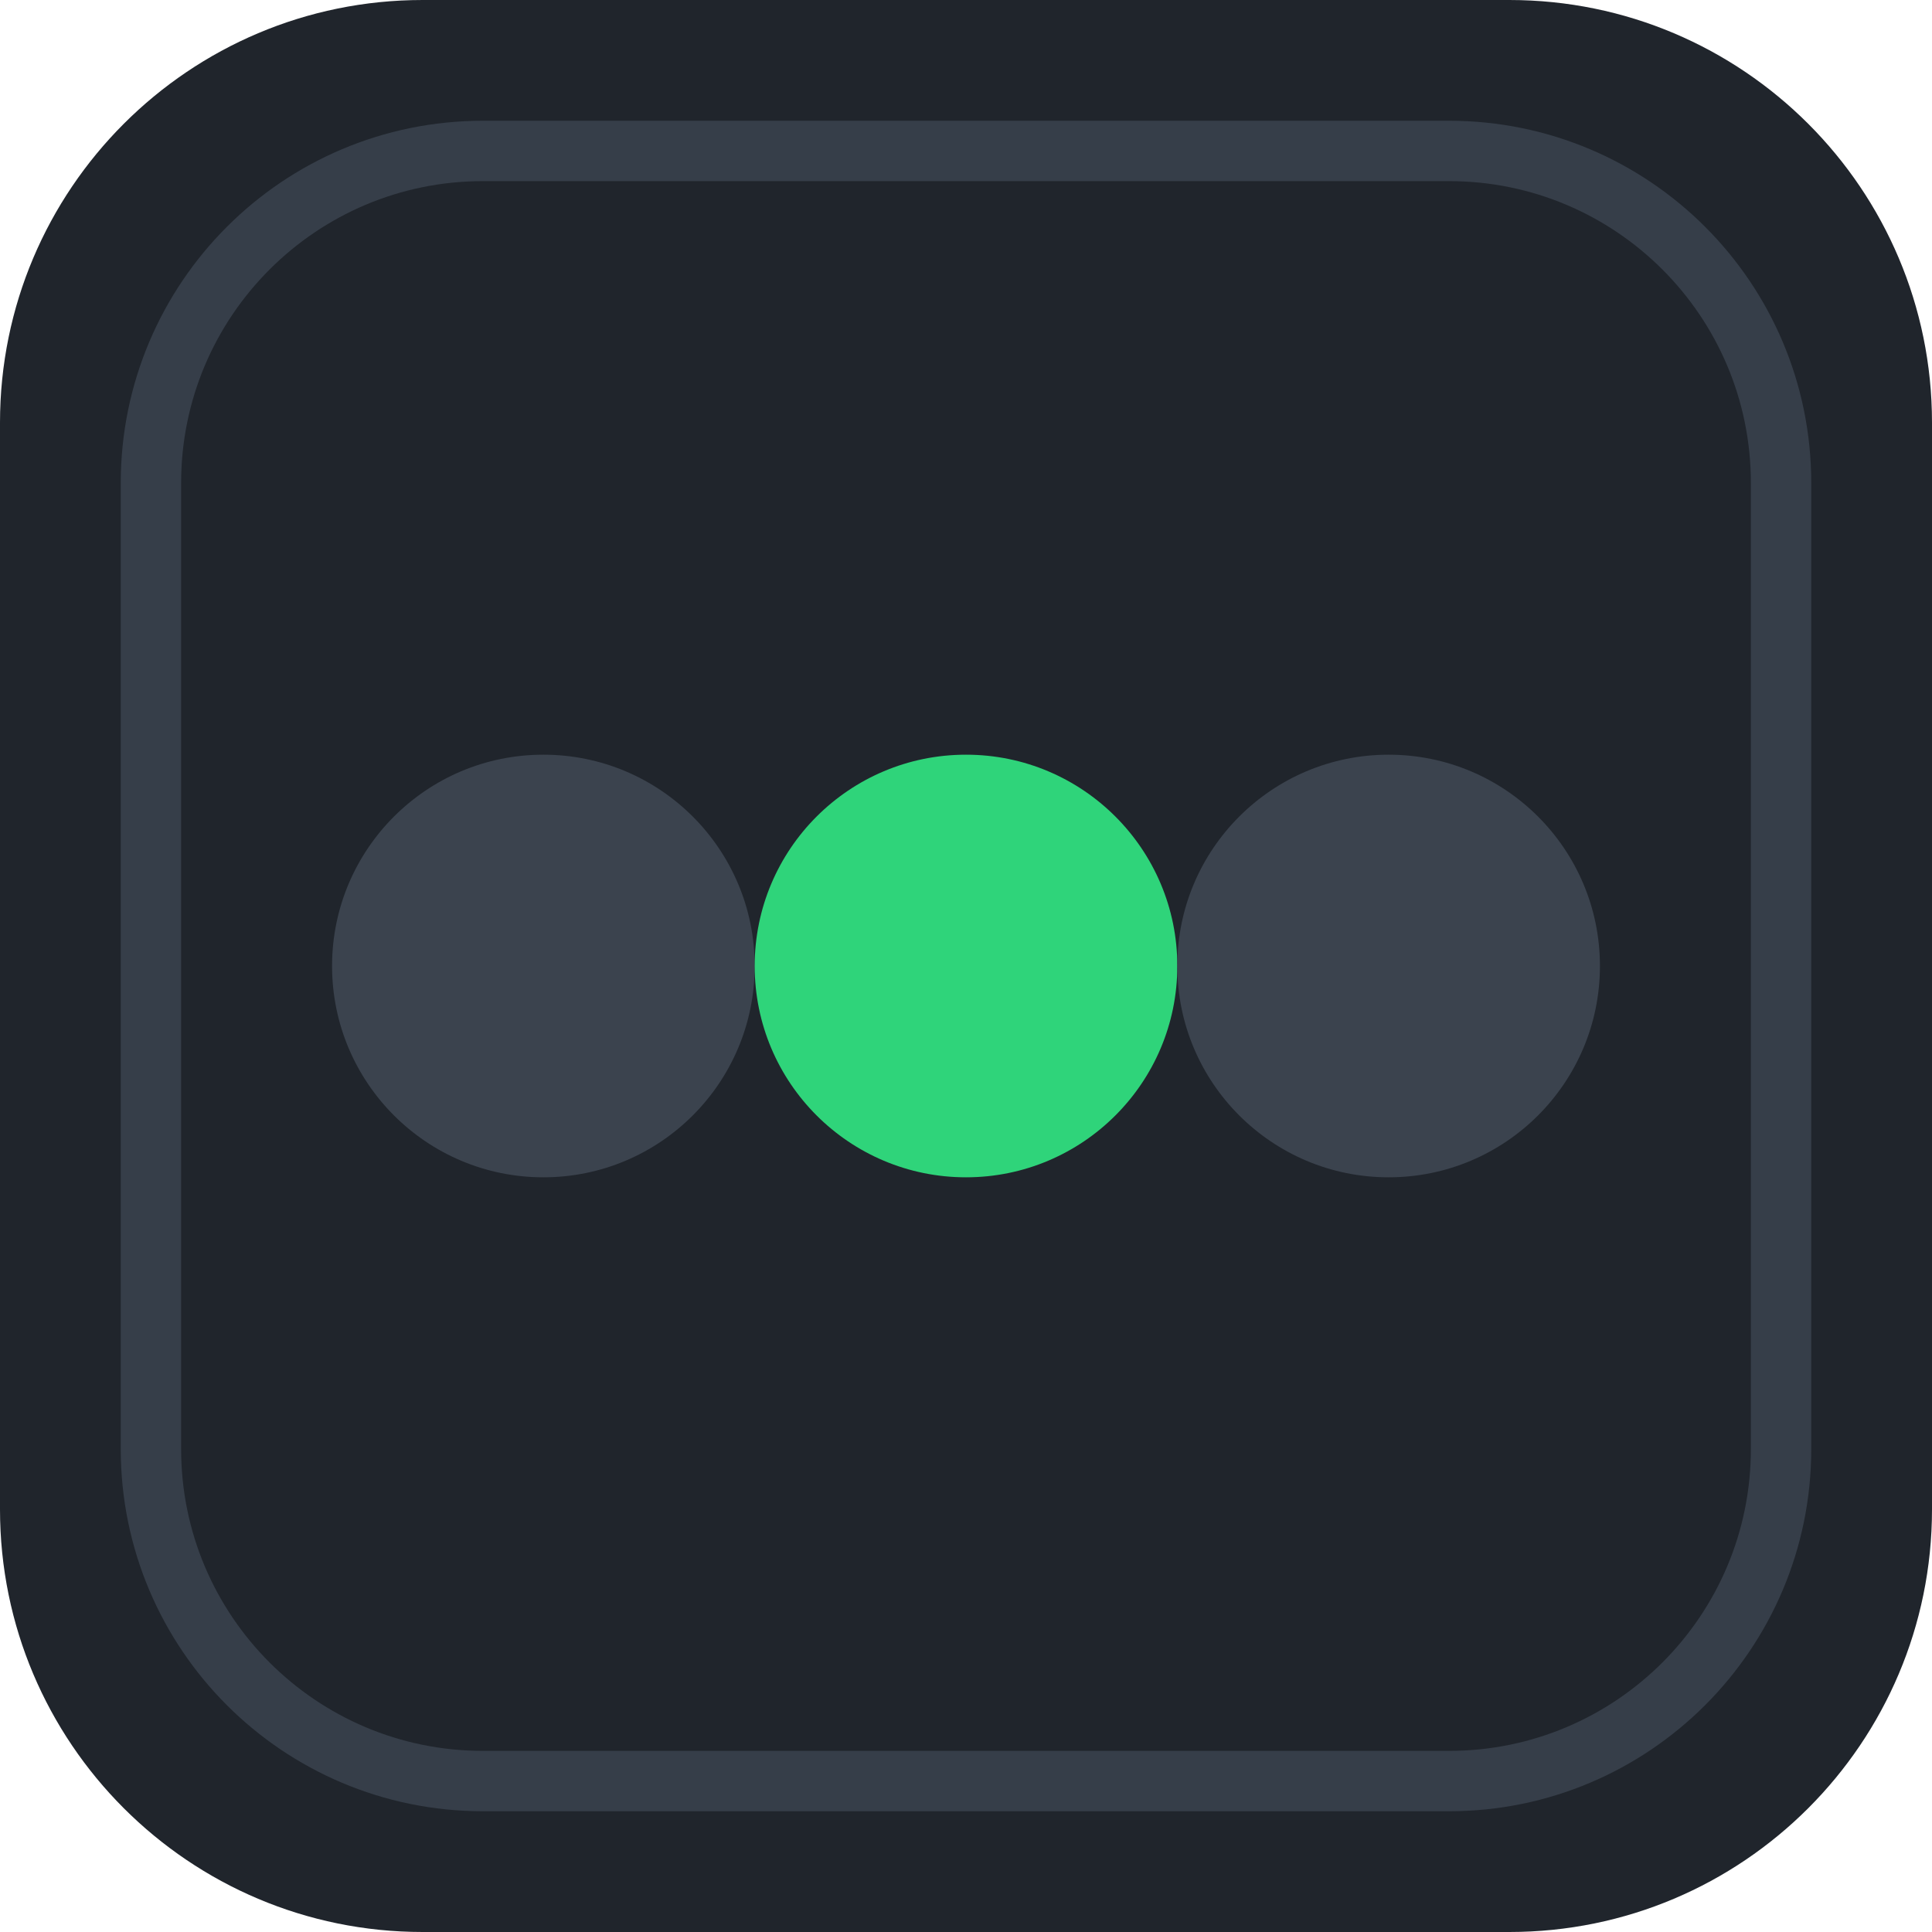
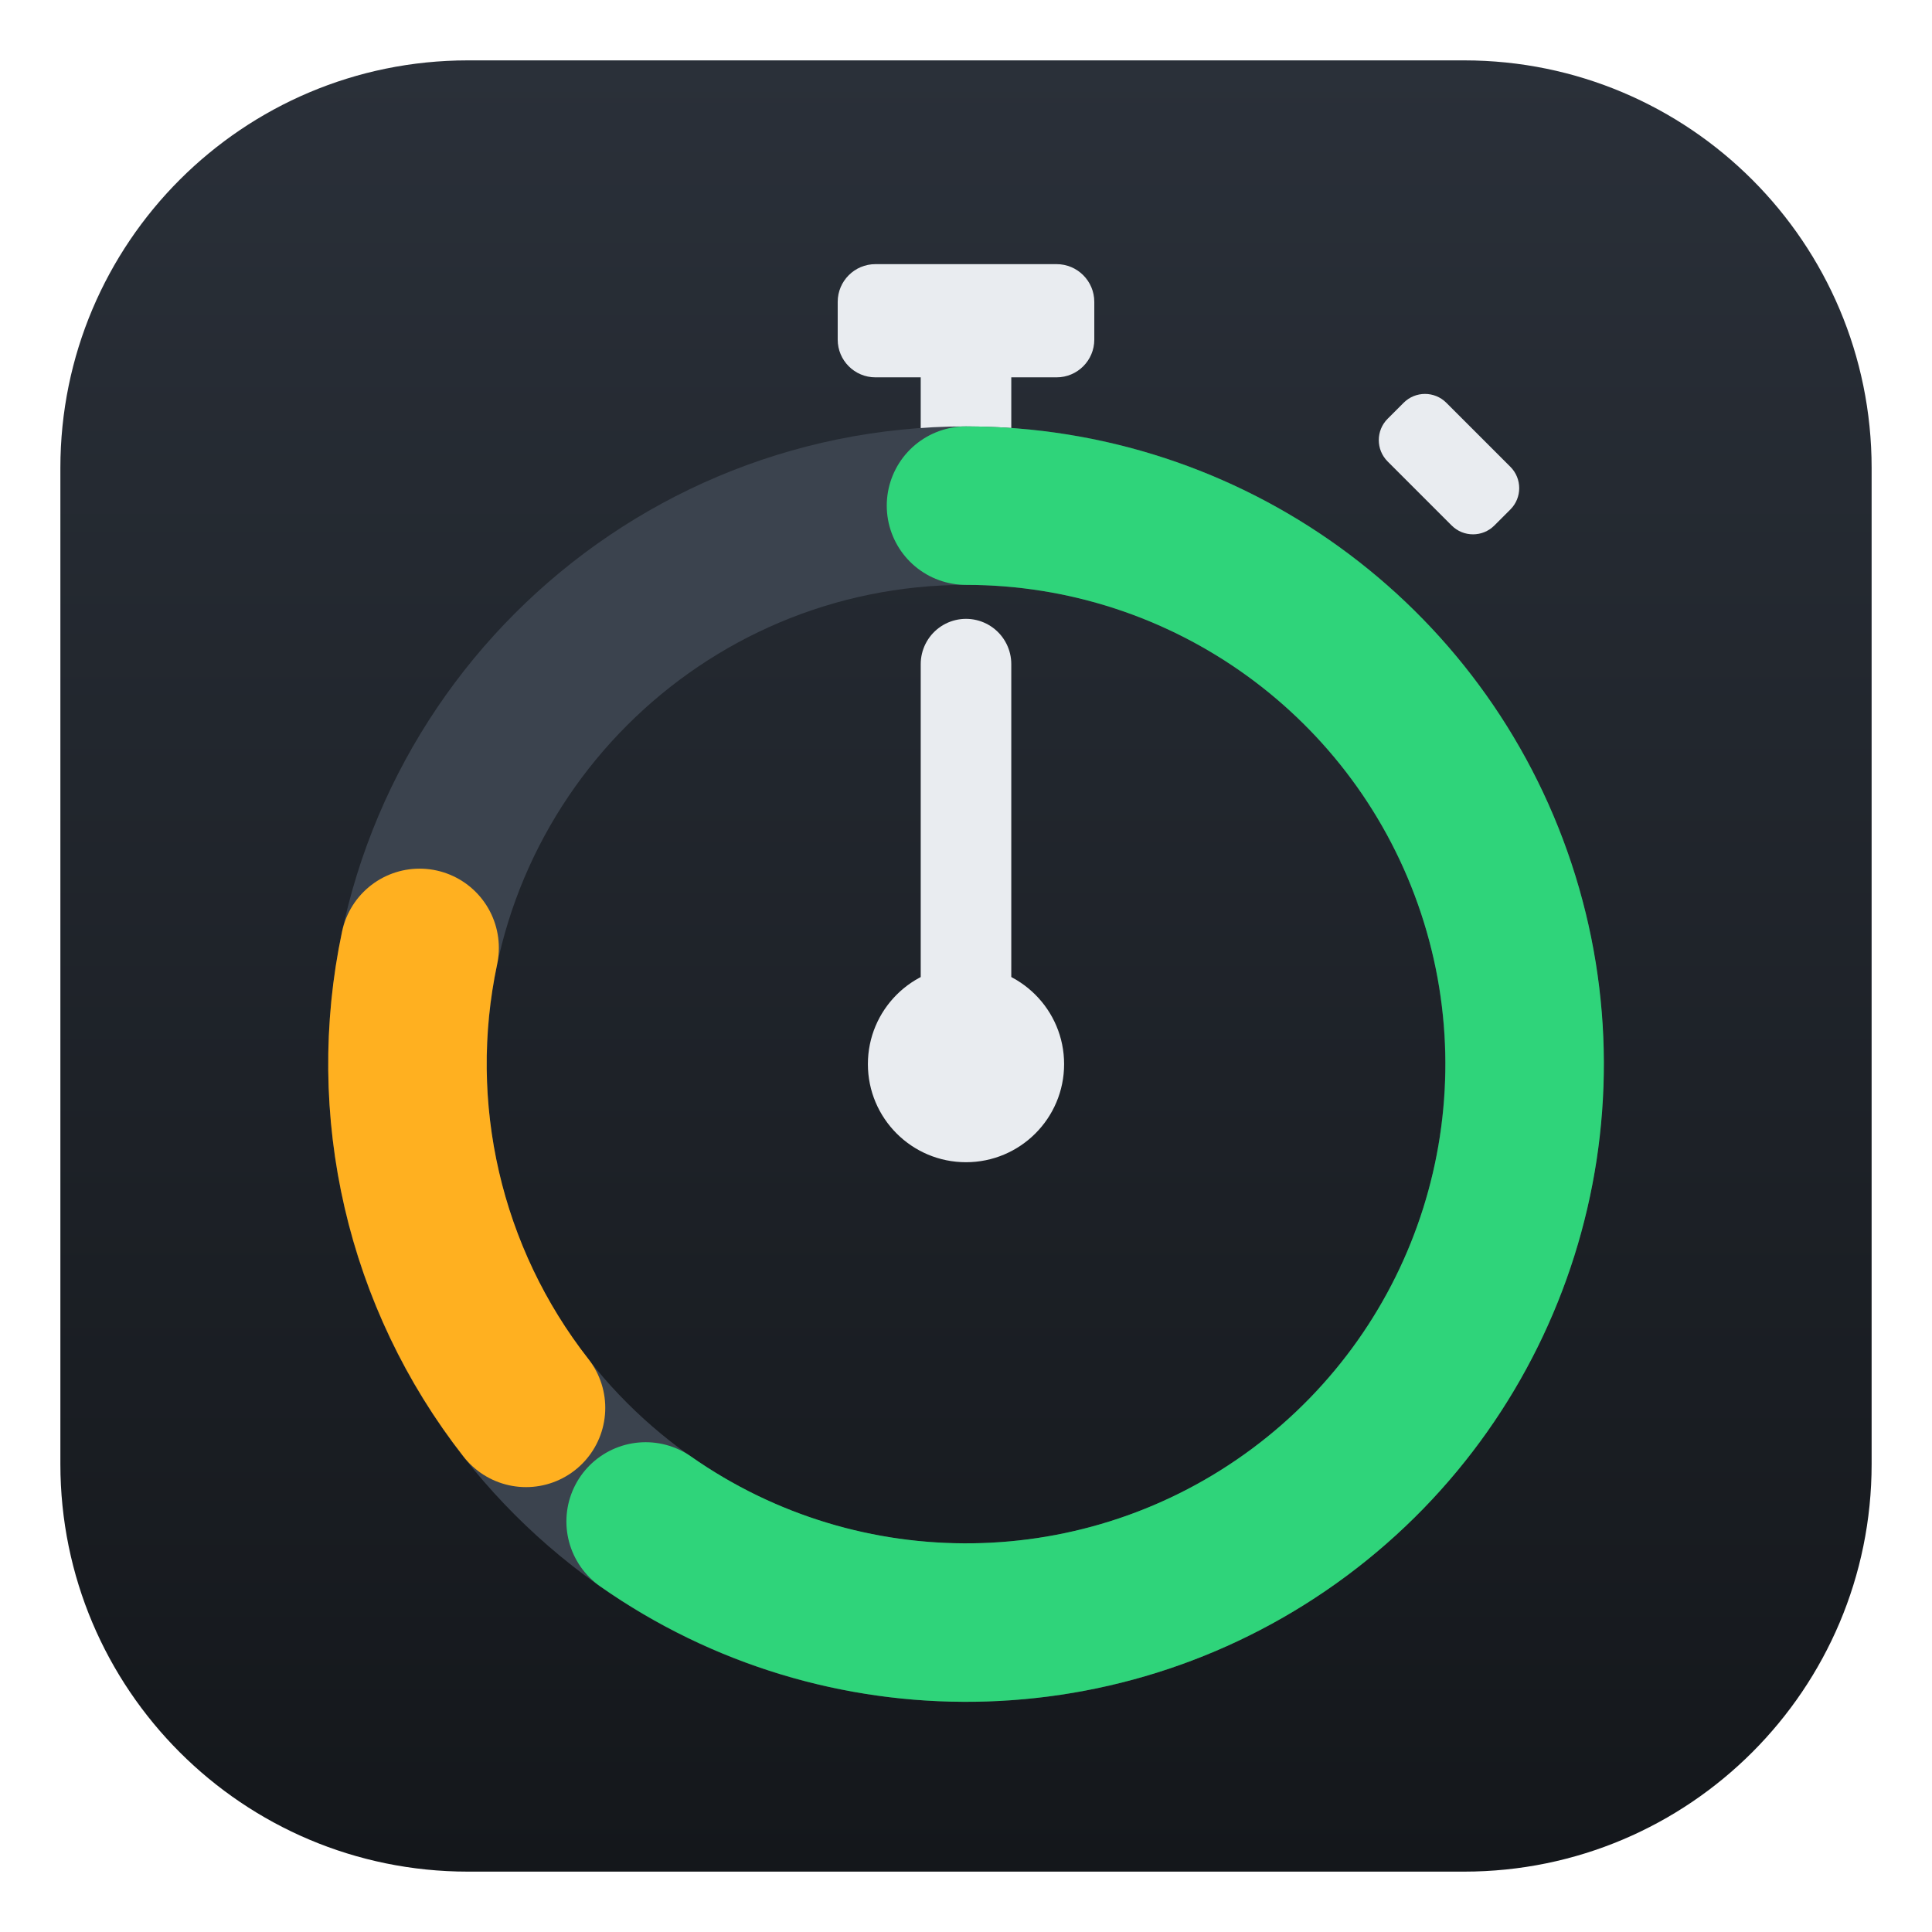
- <svg xmlns="http://www.w3.org/2000/svg" viewBox="0 0 64 64">
-   <rect width="64" height="64" rx="14" fill="#20252c" />
-   <rect x="5" y="5" width="54" height="54" rx="11" fill="none" stroke="#363e49" stroke-width="2" />
-   <circle cx="18" cy="32" r="7" fill="#3b434e" />
-   <circle cx="32" cy="32" r="7" fill="#2fd47a" />
-   <circle cx="46" cy="32" r="7" fill="#3b434e" />
+ <svg xmlns="http://www.w3.org/2000/svg" viewBox="0 0 512 512">
+   <defs>
+     <linearGradient id="g" x1="0" y1="0" x2="0" y2="1">
+       <stop offset="0" stop-color="#2a3039" />
+       <stop offset="1" stop-color="#14171b" />
+     </linearGradient>
+   </defs>
+   <rect x="16" y="16" width="480" height="480" rx="108" fill="url(#g)" />
+   <rect x="222" y="70" width="68" height="30" rx="10" fill="#e9ecf0" />
+   <rect x="244" y="96" width="24" height="20" fill="#e9ecf0" />
+   <rect x="364" y="112" width="40" height="22" rx="8" fill="#e9ecf0" transform="rotate(45 384 123)" />
+   <circle cx="256" cy="282" r="148" fill="none" stroke="#3b434e" stroke-width="42" />
+   <path d="M256.0 134.0 A148 148 0 1 1 171.1 403.2" fill="none" stroke="#2fd47a" stroke-width="42" stroke-linecap="round" />
+   <path d="M139.4 373.1 A148 148 0 0 1 111.2 251.2" fill="none" stroke="#ffb020" stroke-width="42" stroke-linecap="round" />
+   <path d="M256 282 L256 176" stroke="#e9ecf0" stroke-width="24" stroke-linecap="round" />
+   <circle cx="256" cy="282" r="26" fill="#e9ecf0" />
</svg>
